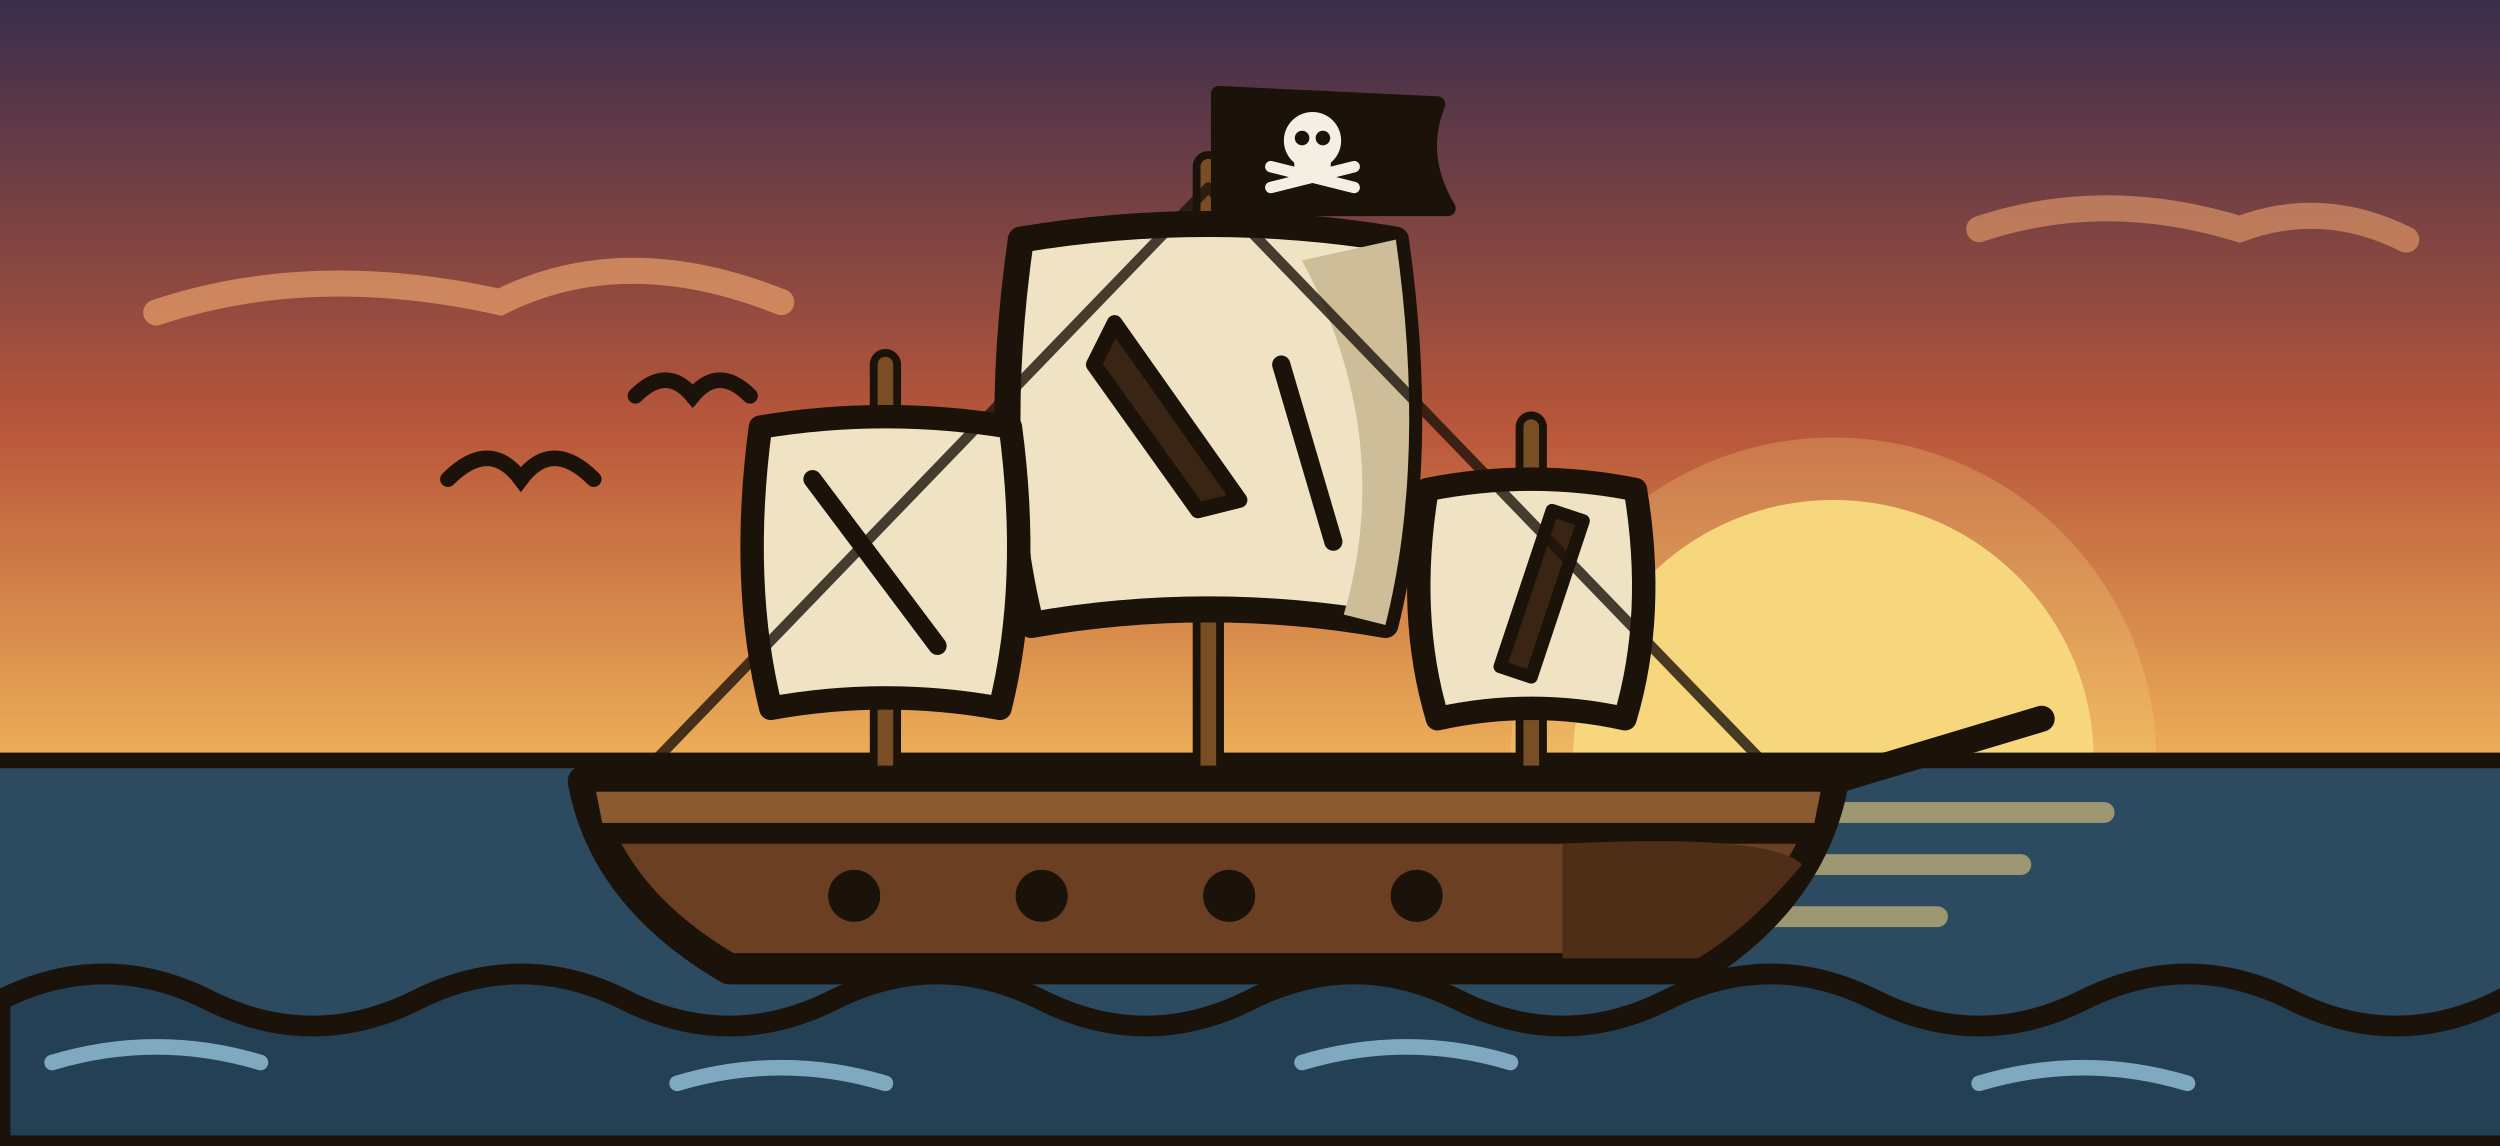
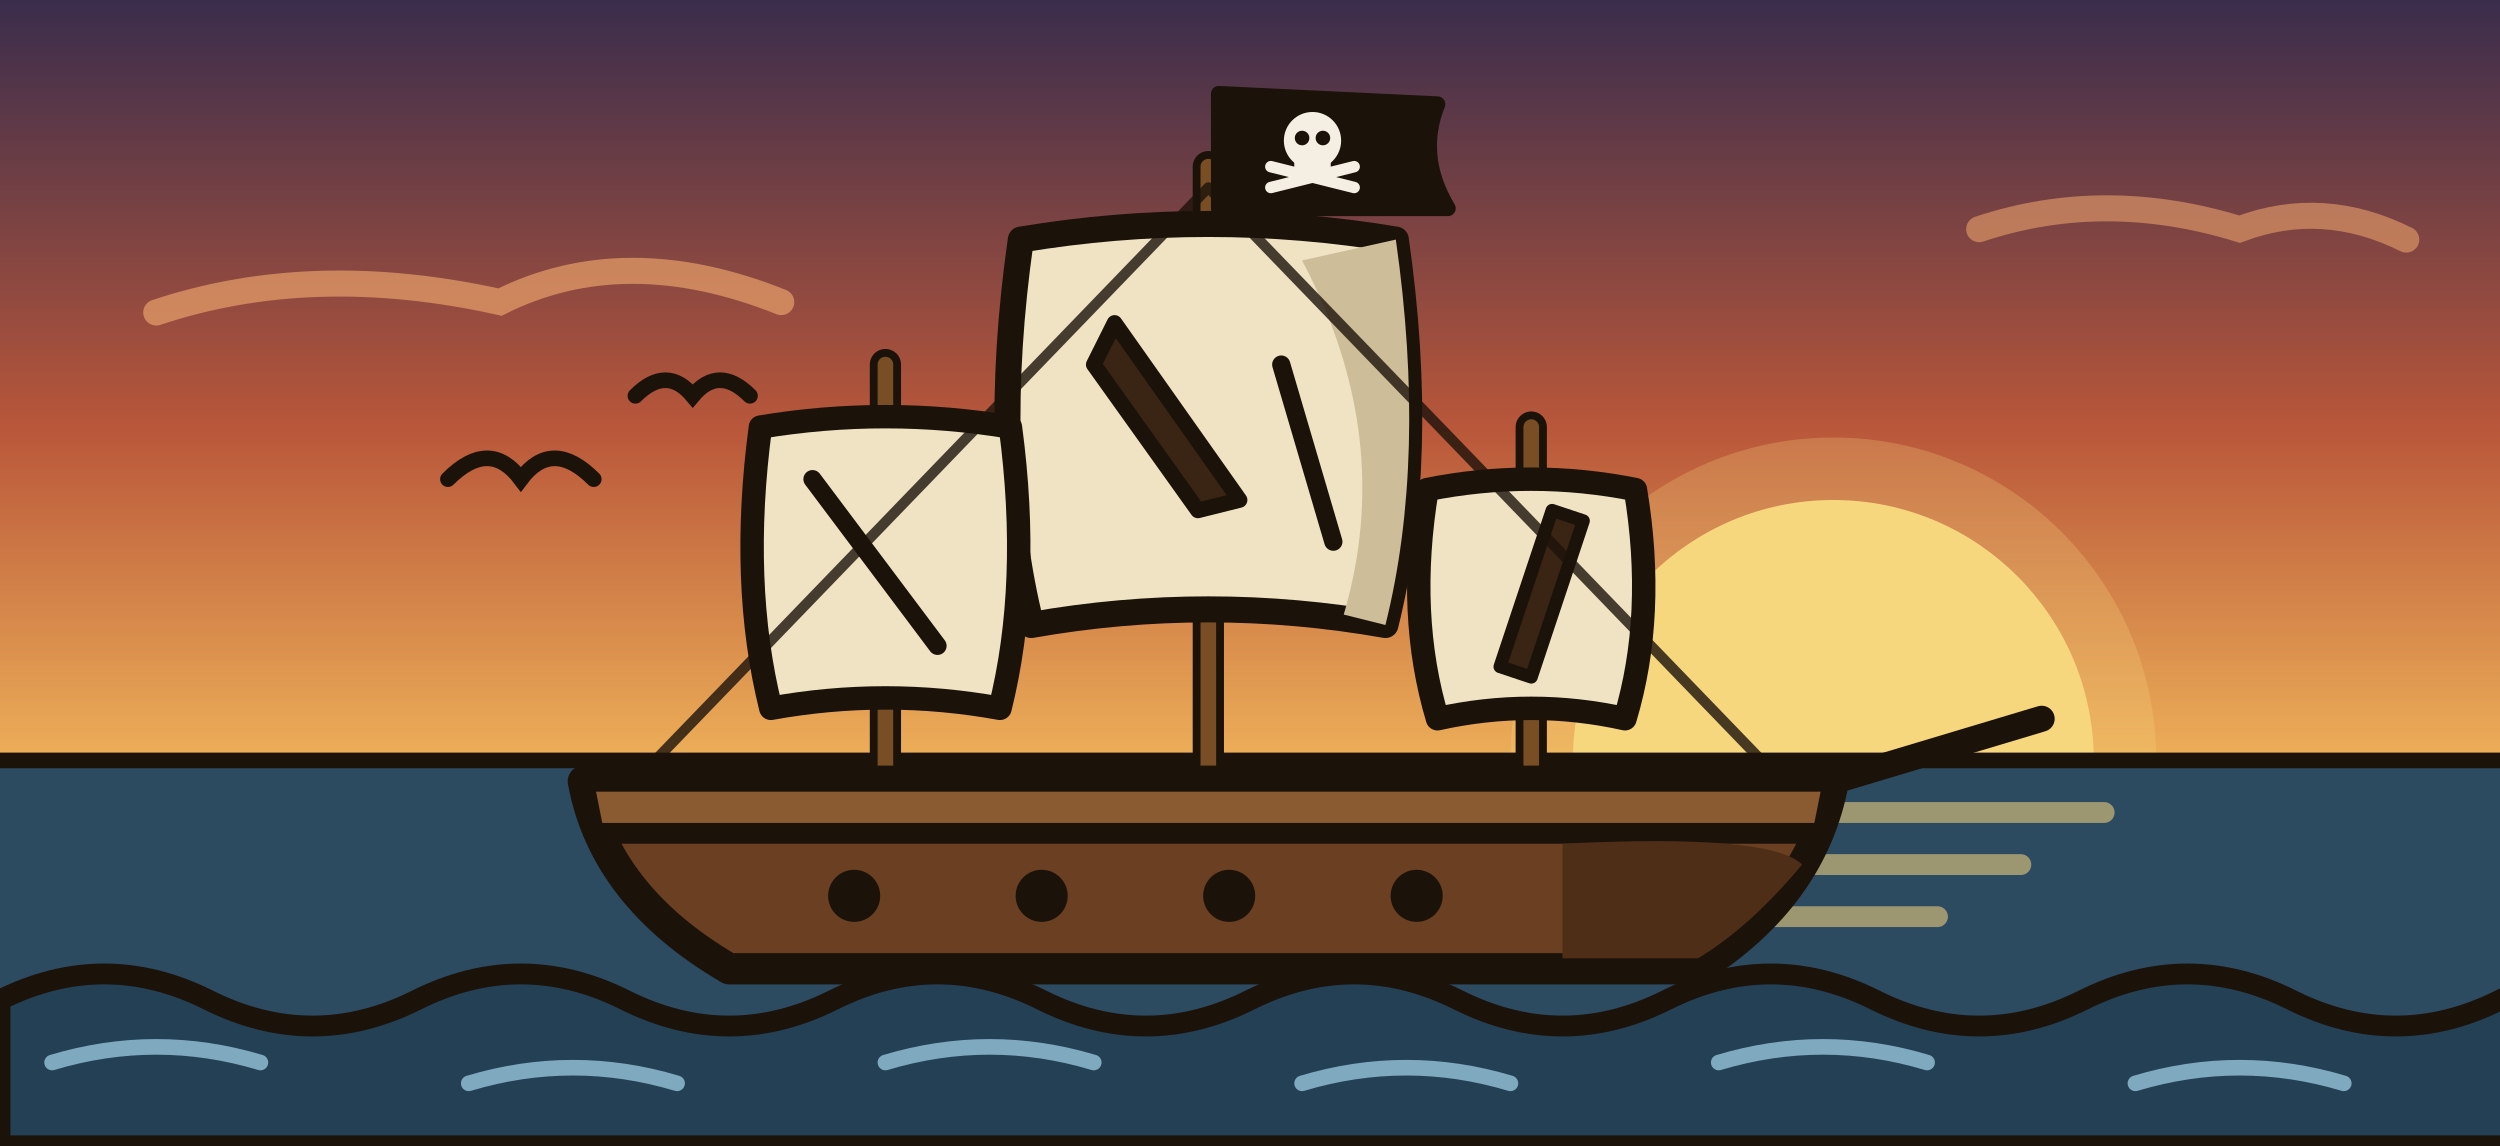
<svg xmlns="http://www.w3.org/2000/svg" viewBox="0 0 480 220">
  <style>
    .ship { transform-box: view-box; transform-origin: 232px 176px; animation: bob 4.5s ease-in-out infinite; }
    .flag { transform-box: view-box; transform-origin: 236px 30px; animation: flap 0.9s ease-in-out infinite alternate; }
    .waves { animation: drift 7s linear infinite; }
    .gull { animation: glide 6s ease-in-out infinite; }
    @keyframes bob { 0%, 100% { transform: translateY(0) rotate(-1.6deg); } 50% { transform: translateY(4px) rotate(1.6deg); } }
    @keyframes flap { from { transform: skewY(-7deg) scaleX(1); } to { transform: skewY(5deg) scaleX(0.88); } }
-     @keyframes drift { from { transform: translateX(0); } to { transform: translateX(-60px); } }
+     @keyframes drift { from { transform: translateX(0); } to { transform: translateX(-80px); } }
    @keyframes glide { 0%, 100% { transform: translate(0, 0); } 50% { transform: translate(8px, -5px); } }
    @media (prefers-reduced-motion: reduce) { .ship, .flag, .waves, .gull { animation: none; } }
  </style>
  <defs>
    <linearGradient id="sky" x1="0" y1="0" x2="0" y2="1">
      <stop offset="0" stop-color="#3a2d4c" />
      <stop offset="0.55" stop-color="#b9573a" />
      <stop offset="1" stop-color="#f0b45a" />
    </linearGradient>
    <clipPath id="above-sea">
      <rect x="0" y="0" width="480" height="146" />
    </clipPath>
  </defs>
  <rect width="480" height="150" fill="url(#sky)" />
  <circle cx="352" cy="146" r="50" fill="#f7d77e" clip-path="url(#above-sea)" />
  <circle cx="352" cy="146" r="62" fill="#f7d77e" opacity=".25" clip-path="url(#above-sea)" />
  <path d="M30 60 Q60 50 96 58 Q120 46 150 58" fill="none" stroke="#e7a06a" stroke-width="5" stroke-linecap="round" opacity=".7" />
  <path d="M380 44 Q404 36 430 44 Q446 38 462 46" fill="none" stroke="#e7a06a" stroke-width="5" stroke-linecap="round" opacity=".6" />
  <g class="gull" fill="none" stroke="#1b120a" stroke-width="3" stroke-linecap="round">
    <path d="M86 92 q8 -8 14 0 q6 -8 14 0" />
    <path d="M122 76 q6 -6 11 0 q5 -6 11 0" />
  </g>
  <rect y="146" width="480" height="74" fill="#2c4a60" />
  <path d="M0 146 L480 146" stroke="#1b120a" stroke-width="3" />
  <path d="M300 156 L404 156 M318 166 L388 166 M334 176 L372 176" stroke="#f7d77e" stroke-width="4" stroke-linecap="round" opacity=".55" />
  <g class="ship" stroke="#1b120a" stroke-linecap="round" stroke-linejoin="round">
    <path d="M232 32 L232 160 M170 70 L170 160 M294 82 L294 160" fill="none" stroke-width="6" />
    <path d="M232 32 L232 160 M170 70 L170 160 M294 82 L294 160" fill="none" stroke="#7a4e24" stroke-width="3" />
    <path d="M196 46 Q232 40 268 46 Q274 88 266 120 Q232 114 198 120 Q190 88 196 46 Z" fill="#efe3c4" stroke-width="5" />
    <path d="M250 50 Q268 84 258 118 L266 120 Q274 88 268 46 Z" fill="#cdbd98" stroke="none" />
    <path d="M214 62 L238 96 L230 98 L210 70 Z" fill="#3a2414" stroke-width="3" />
    <path d="M246 70 L256 104" fill="none" stroke-width="3.5" />
    <path d="M146 82 Q170 78 194 82 Q198 112 192 136 Q170 132 148 136 Q142 112 146 82 Z" fill="#efe3c4" stroke-width="4.5" />
    <path d="M156 92 L180 124" fill="none" stroke-width="3.5" />
    <path d="M274 94 Q294 90 314 94 Q318 118 312 138 Q294 134 276 138 Q270 118 274 94 Z" fill="#efe3c4" stroke-width="4.5" />
    <path d="M298 98 L288 128 L294 130 L304 100 Z" fill="#3a2414" stroke-width="2.5" />
    <path d="M232 36 L120 152 M232 36 L344 152" fill="none" stroke-width="2" opacity=".8" />
    <path d="M112 150 L352 150 Q348 172 326 186 L140 186 Q116 172 112 150 Z" fill="#6b3f22" stroke-width="6" />
    <path d="M112 150 L352 150 L350 160 L114 160 Z" fill="#8a5a30" stroke-width="4" />
    <path d="M300 162 Q340 160 346 166 Q336 178 326 184 L300 184 Z" fill="#4f2e18" stroke="none" />
    <circle cx="164" cy="172" r="5" fill="#1b120a" stroke="none" />
    <circle cx="200" cy="172" r="5" fill="#1b120a" stroke="none" />
    <circle cx="236" cy="172" r="5" fill="#1b120a" stroke="none" />
    <circle cx="272" cy="172" r="5" fill="#1b120a" stroke="none" />
    <path d="M352 150 L392 138" fill="none" stroke-width="5" />
    <g class="flag">
      <path d="M234 18 L276 20 Q272 30 278 40 L234 40 Z" fill="#1b120a" stroke-width="3" />
      <circle cx="252" cy="27" r="5.5" fill="#f4efe2" stroke="none" />
      <rect x="248.5" y="30" width="7" height="4" rx="1" fill="#f4efe2" stroke="none" />
      <path d="M244 36 L260 32 M244 32 L260 36" fill="none" stroke="#f4efe2" stroke-width="2.2" />
      <circle cx="250" cy="26.5" r="1.4" fill="#1b120a" stroke="none" />
      <circle cx="254" cy="26.5" r="1.4" fill="#1b120a" stroke="none" />
    </g>
  </g>
  <g class="waves">
    <path d="M0 192 Q20 182 40 192 T80 192 T120 192 T160 192 T200 192 T240 192 T280 192 T320 192 T360 192 T400 192 T440 192 T480 192 T520 192 T560 192 L560 220 L0 220 Z" fill="#244055" stroke="#1b120a" stroke-width="4" stroke-linejoin="round" />
-     <path d="M10 204 Q30 198 50 204 M130 208 Q150 202 170 208 M250 204 Q270 198 290 204 M380 208 Q400 202 420 208 M490 204 Q510 198 530 204" fill="none" stroke="#7fa9bf" stroke-width="3" stroke-linecap="round" />
+     <path d="M10 204 Q30 198 50 204 M90 208 Q110 202 130 208 M170 204 Q190 198 210 204 M250 208 Q270 202 290 208 M330 204 Q350 198 370 204 M410 208 Q430 202 450 208 M490 204 Q510 198 530 204" fill="none" stroke="#7fa9bf" stroke-width="3" stroke-linecap="round" />
  </g>
</svg>
